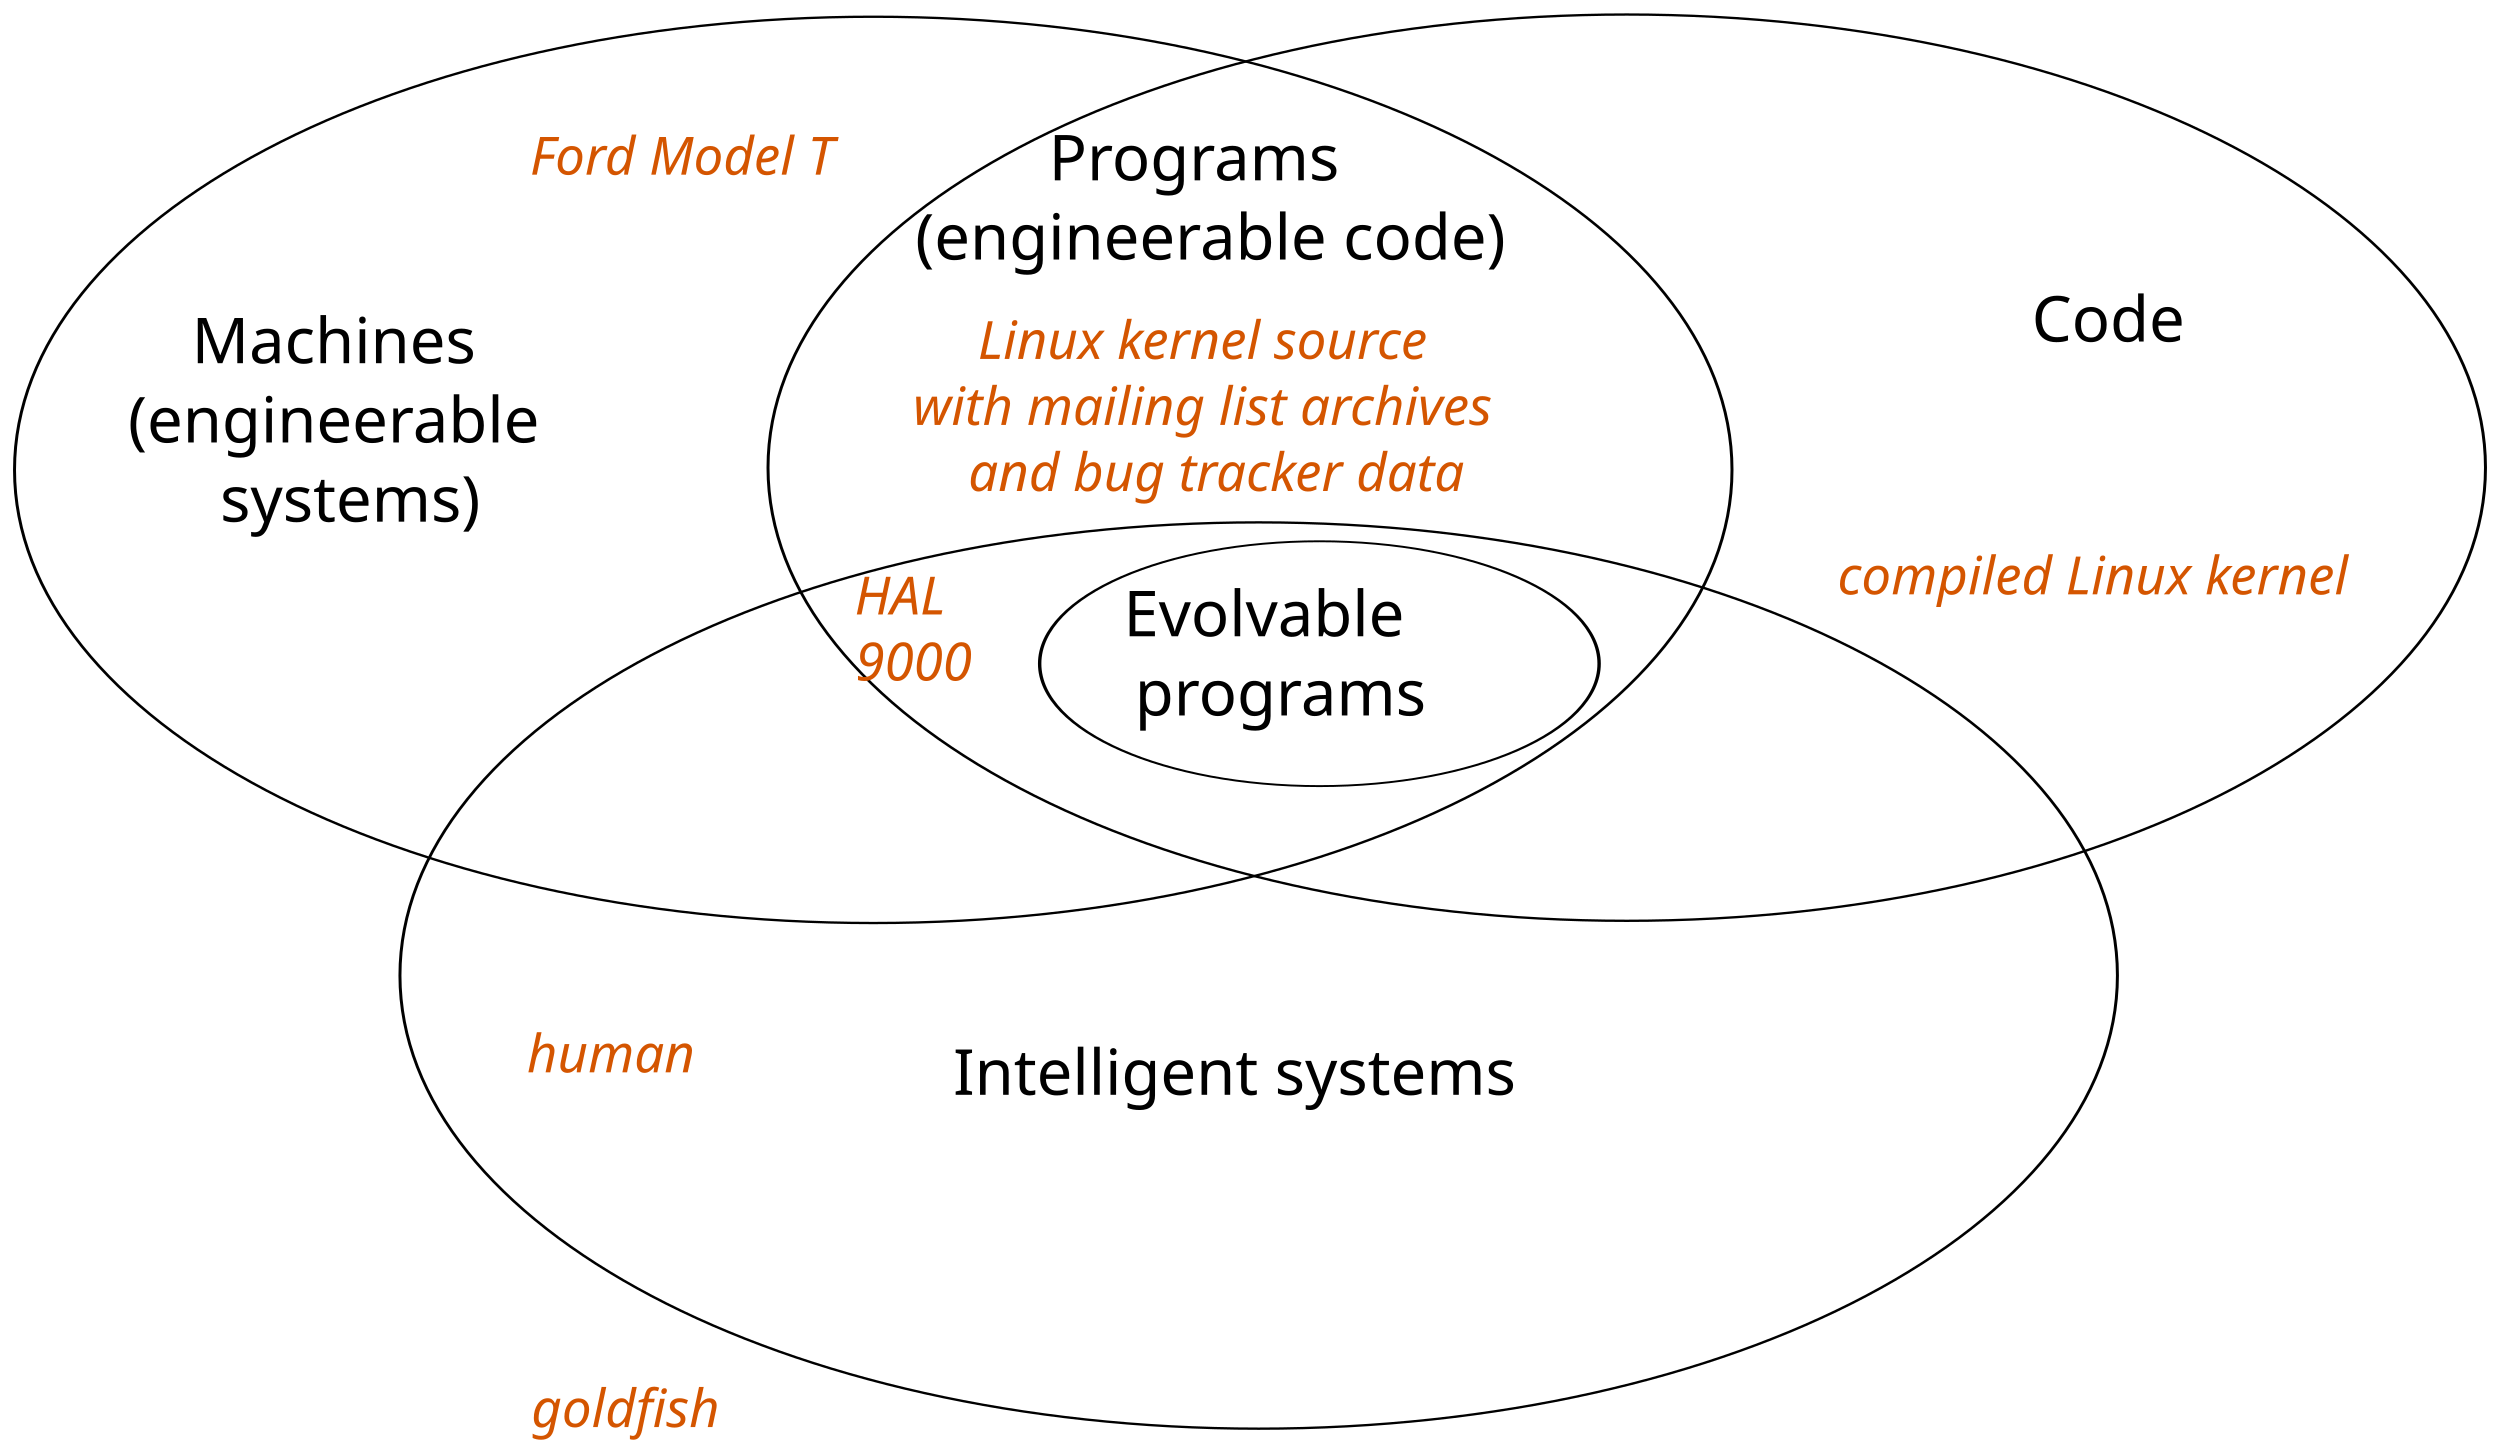
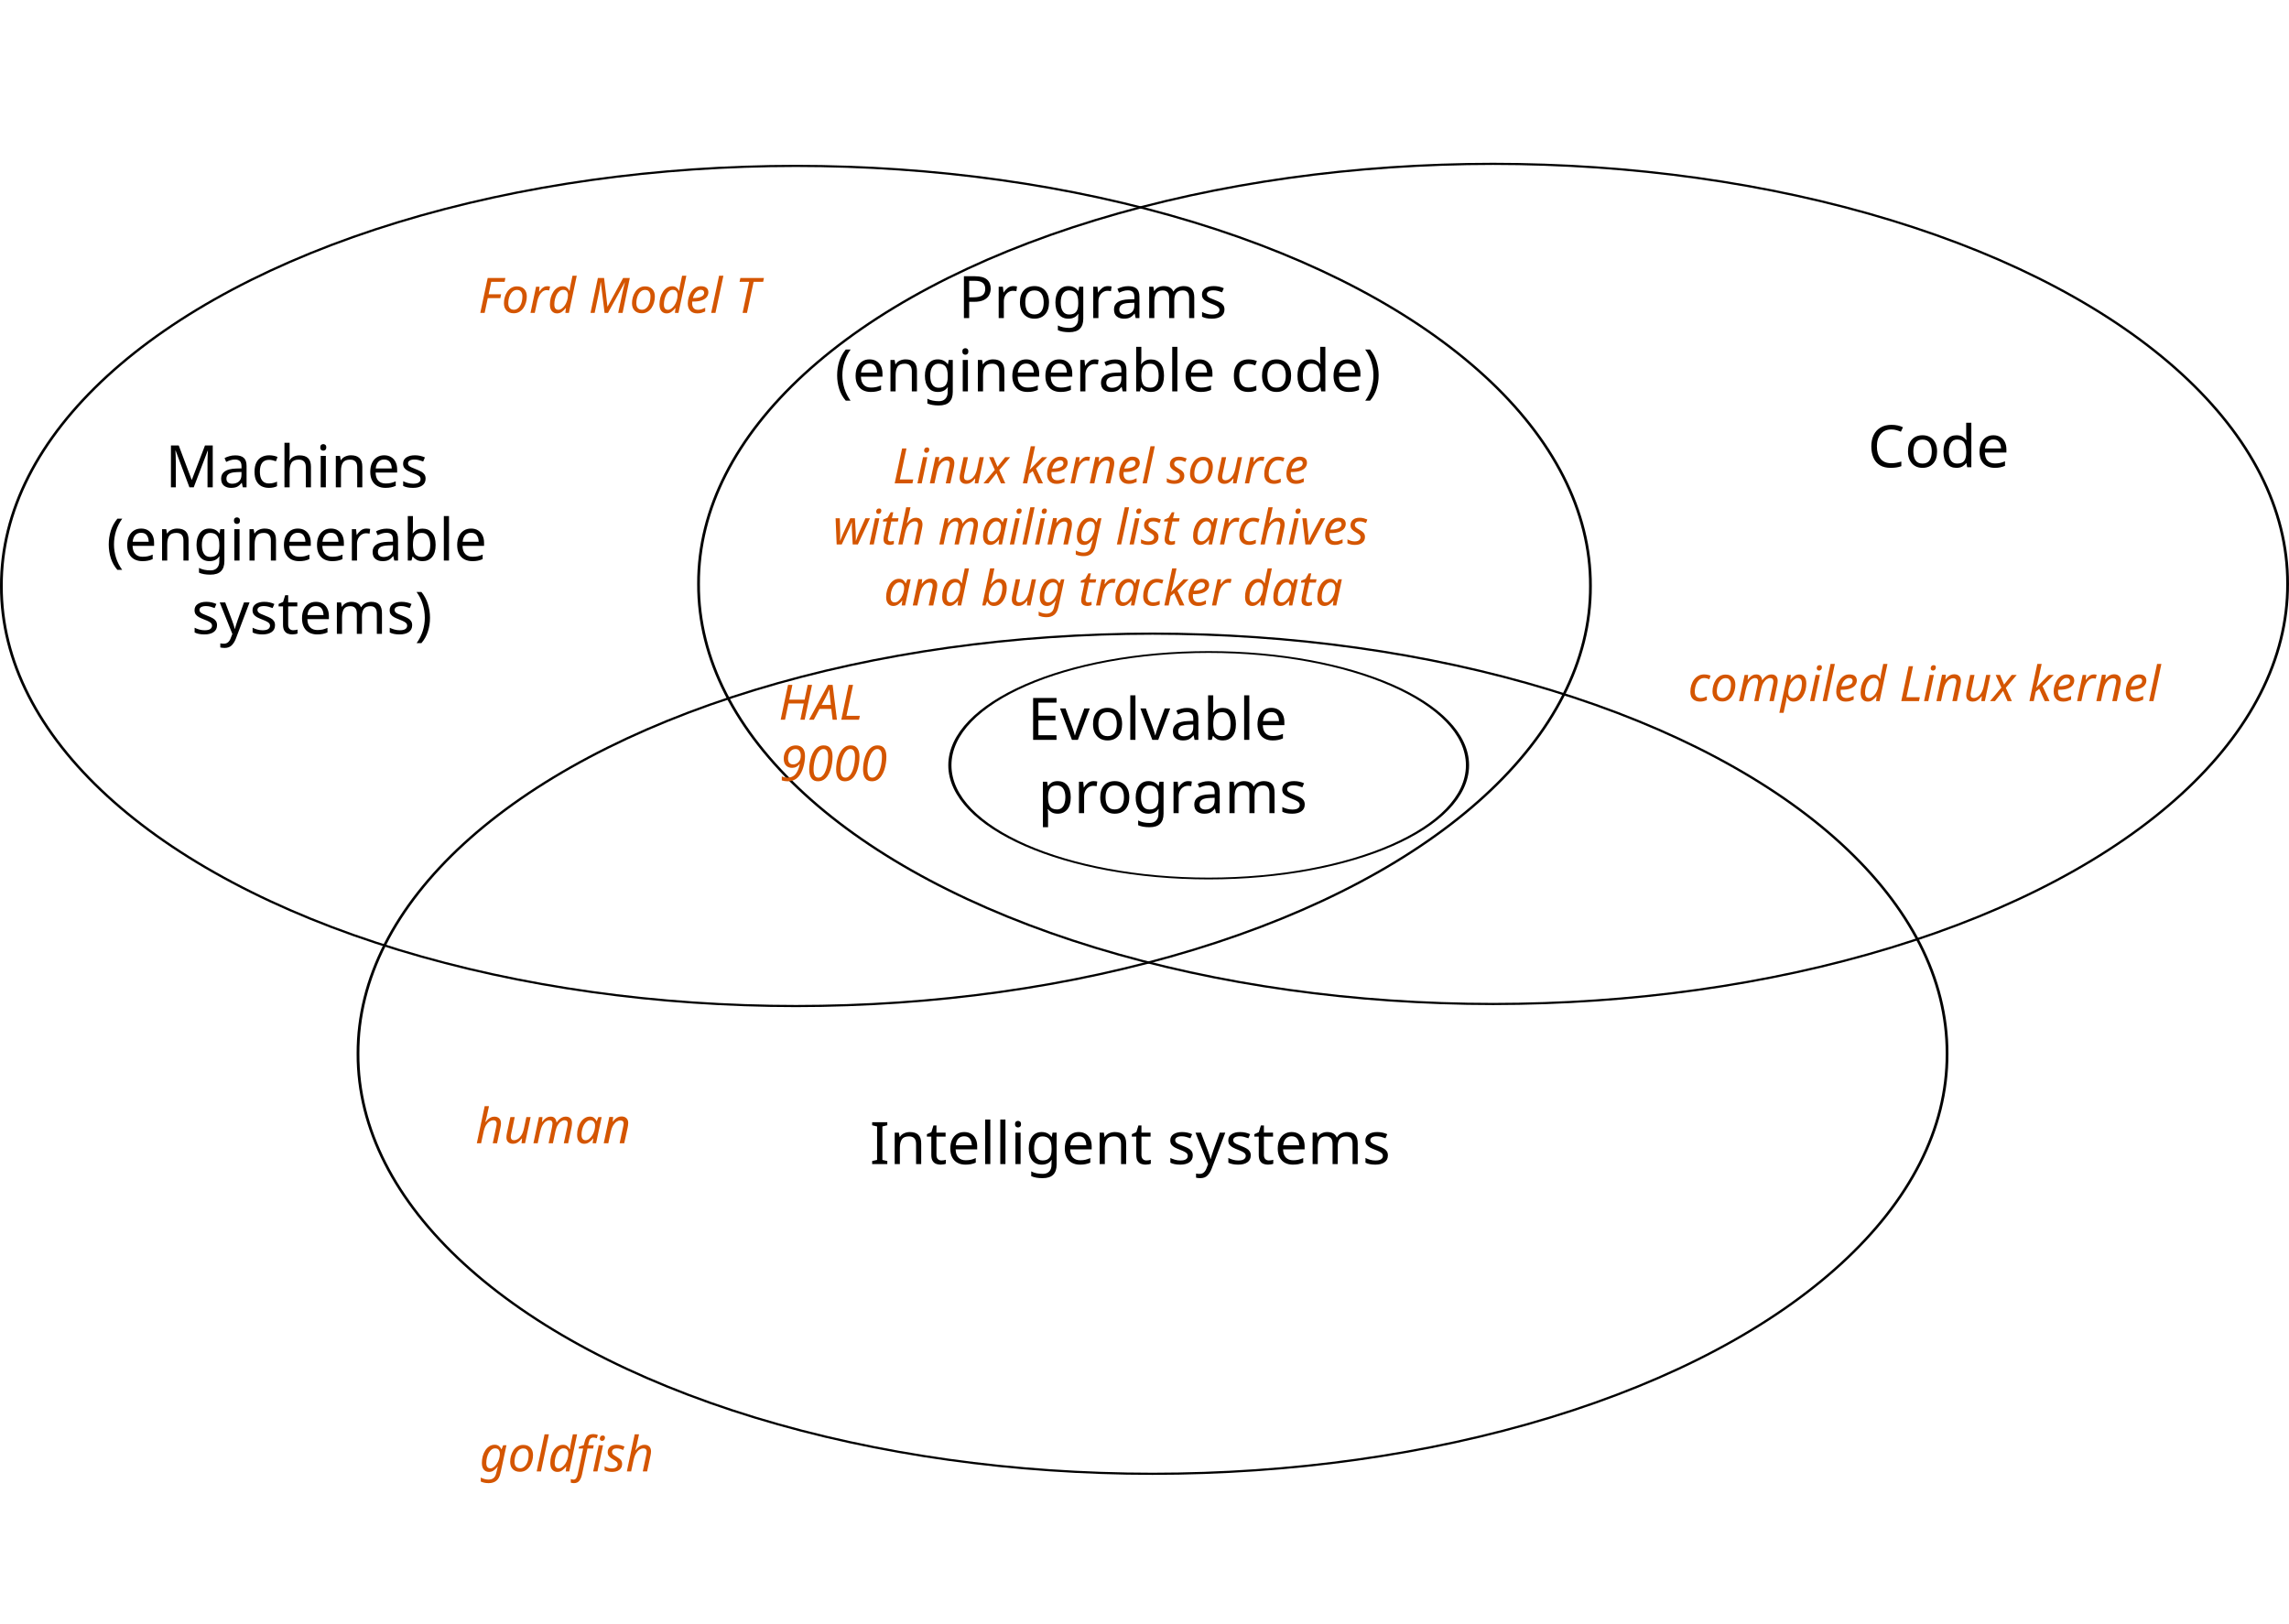
- <svg xmlns="http://www.w3.org/2000/svg" width="946.872" height="549.659" id="svg2" version="1.1">
+ <svg xmlns="http://www.w3.org/2000/svg" width="937.02" height="664.6" id="svg2" version="1.1">
  <defs id="defs4" />
-   <g id="layer1" transform="translate(-47.92857,-349.1666)">
-     <path style="fill:none;stroke:#000000;stroke-width:0.787;stroke-linecap:butt;stroke-linejoin:miter;stroke-miterlimit:4;stroke-opacity:1;stroke-dasharray:none" id="path2985" d="m 544.286,254.094 c 0,84.421 -101.376,152.857 -226.429,152.857 -125.053,0 -226.429,-68.436 -226.429,-152.857 0,-84.421 101.376,-152.857 226.429,-152.857 125.053,0 226.429,68.436 226.429,152.857 z" transform="matrix(1.436413,0,0,1.12281,-77.90064,241.8348)" />
-     <path style="fill:none;stroke:#000000;stroke-width:1;stroke-miterlimit:4;stroke-opacity:1;stroke-dasharray:none" id="path3763" d="m 643.467,313.769 c 0,35.147 -36.633,63.64 -81.822,63.64 -45.189,0 -81.822,-28.492 -81.822,-63.64 0,-35.147 36.633,-63.64 81.822,-63.64 45.189,0 81.822,28.492 81.822,63.64 z" transform="matrix(1.294826,0,0,0.7285716,-179.5876,371.9355)" />
-     <path style="fill:none;stroke:#000000;stroke-width:0.787;stroke-linecap:butt;stroke-linejoin:miter;stroke-miterlimit:4;stroke-opacity:1;stroke-dasharray:none" id="path2985-0" d="m 544.286,254.094 c 0,84.421 -101.376,152.857 -226.429,152.857 -125.053,0 -226.429,-68.436 -226.429,-152.857 0,-84.421 101.376,-152.857 226.429,-152.857 125.053,0 226.429,68.436 226.429,152.857 z" transform="matrix(1.436413,0,0,1.12281,207.4818,240.9963)" />
-     <path style="fill:none;stroke:#000000;stroke-width:0.787;stroke-linecap:butt;stroke-linejoin:miter;stroke-miterlimit:4;stroke-opacity:1;stroke-dasharray:none" id="path2985-0-5" d="m 544.286,254.094 c 0,84.421 -101.376,152.857 -226.429,152.857 -125.053,0 -226.429,-68.436 -226.429,-152.857 0,-84.421 101.376,-152.857 226.429,-152.857 125.053,0 226.429,68.436 226.429,152.857 z" transform="matrix(1.436413,0,0,1.12281,68.08077,433.3466)" />
-     <text xml:space="preserve" style="font-size:24px;font-style:normal;font-weight:normal;text-align:center;line-height:125%;letter-spacing:0px;word-spacing:0px;text-anchor:middle;fill:#000000;fill-opacity:1;stroke:none;font-family:Sans" x="196.168" y="486.738" id="text3801">
-       <tspan id="tspan3803" x="196.168" y="486.738">Machines</tspan>
-       <tspan x="196.168" y="516.738" id="tspan3854">(engineerable</tspan>
-       <tspan x="196.168" y="546.738" id="tspan3856">systems)</tspan>
+   <g id="layer1" transform="translate(-52.85785,-201.2218)">
+     <path style="fill:none;stroke:#000000;stroke-width:0.787;stroke-linecap:butt;stroke-linejoin:miter;stroke-miterlimit:4;stroke-opacity:1;stroke-dasharray:none" id="path2985" d="m 544.286,254.094 a 226.429,152.857 0 1 1 -452.857,0 226.429,152.857 0 1 1 452.857,0 z" transform="matrix(1.436413,0,0,1.12281,-77.90064,155.8348)" />
+     <path style="fill:none;stroke:#000000;stroke-width:1;stroke-miterlimit:4;stroke-opacity:1;stroke-dasharray:none" id="path3763" d="m 643.467,313.769 a 81.822,63.64 0 1 1 -163.645,0 81.822,63.64 0 1 1 163.645,0 z" transform="matrix(1.294826,0,0,0.7285716,-179.5876,285.9355)" />
+     <path style="fill:none;stroke:#000000;stroke-width:0.787;stroke-linecap:butt;stroke-linejoin:miter;stroke-miterlimit:4;stroke-opacity:1;stroke-dasharray:none" id="path2985-0" d="m 544.286,254.094 a 226.429,152.857 0 1 1 -452.857,0 226.429,152.857 0 1 1 452.857,0 z" transform="matrix(1.436413,0,0,1.12281,207.4818,154.9963)" />
+     <path style="fill:none;stroke:#000000;stroke-width:0.787;stroke-linecap:butt;stroke-linejoin:miter;stroke-miterlimit:4;stroke-opacity:1;stroke-dasharray:none" id="path2985-0-5" d="m 544.286,254.094 a 226.429,152.857 0 1 1 -452.857,0 226.429,152.857 0 1 1 452.857,0 z" transform="matrix(1.436413,0,0,1.12281,68.08077,347.3466)" />
+     <text xml:space="preserve" style="font-size:24px;font-style:normal;font-weight:normal;text-align:center;line-height:125%;letter-spacing:0px;word-spacing:0px;text-anchor:middle;fill:#000000;fill-opacity:1;stroke:none;font-family:Sans" x="196.168" y="400.738" id="text3801">
+       <tspan id="tspan3803" x="196.168" y="400.738">Machines</tspan>
+       <tspan x="196.168" y="430.738" id="tspan3854">(engineerable</tspan>
+       <tspan x="196.168" y="460.738" id="tspan3856">systems)</tspan>
    </text>
-     <text xml:space="preserve" style="font-size:24px;font-style:normal;font-weight:normal;text-align:center;line-height:125%;letter-spacing:0px;word-spacing:0px;text-anchor:middle;fill:#000000;fill-opacity:1;stroke:none;font-family:Sans" x="521.985" y="417.464" id="text3826">
-       <tspan x="521.985" y="417.464" id="tspan3848">Programs</tspan>
-       <tspan x="521.985" y="447.464" id="tspan3852">(engineerable code)</tspan>
+     <text xml:space="preserve" style="font-size:24px;font-style:normal;font-weight:normal;text-align:center;line-height:125%;letter-spacing:0px;word-spacing:0px;text-anchor:middle;fill:#000000;fill-opacity:1;stroke:none;font-family:Sans" x="521.985" y="331.464" id="text3826">
+       <tspan x="521.985" y="331.464" id="tspan3848">Programs</tspan>
+       <tspan x="521.985" y="361.464" id="tspan3852">(engineerable code)</tspan>
    </text>
-     <text xml:space="preserve" style="font-size:24px;font-style:normal;font-weight:normal;line-height:125%;letter-spacing:0px;word-spacing:0px;fill:#000000;fill-opacity:1;stroke:none;font-family:Sans" x="817.432" y="478.535" id="text3830">
-       <tspan id="tspan3832" x="817.432" y="478.535">Code</tspan>
+     <text xml:space="preserve" style="font-size:24px;font-style:normal;font-weight:normal;line-height:125%;letter-spacing:0px;word-spacing:0px;fill:#000000;fill-opacity:1;stroke:none;font-family:Sans" x="817.432" y="392.535" id="text3830">
+       <tspan id="tspan3832" x="817.432" y="392.535">Code</tspan>
    </text>
-     <text xml:space="preserve" style="font-size:24px;font-style:normal;font-weight:normal;line-height:125%;letter-spacing:0px;word-spacing:0px;fill:#000000;fill-opacity:1;stroke:none;font-family:Sans" x="408.929" y="763.824" id="text3834">
-       <tspan id="tspan3836" x="408.929" y="763.824">Intelligent systems</tspan>
+     <text xml:space="preserve" style="font-size:24px;font-style:normal;font-weight:normal;line-height:125%;letter-spacing:0px;word-spacing:0px;fill:#000000;fill-opacity:1;stroke:none;font-family:Sans" x="408.929" y="677.824" id="text3834">
+       <tspan id="tspan3836" x="408.929" y="677.824">Intelligent systems</tspan>
    </text>
-     <text xml:space="preserve" style="font-size:24px;font-style:normal;font-weight:normal;text-align:center;line-height:125%;letter-spacing:0px;word-spacing:0px;text-anchor:middle;fill:#000000;fill-opacity:1;stroke:none;font-family:Sans" x="548.486" y="590.139" id="text3838">
-       <tspan x="548.486" y="590.139" id="tspan3842">Evolvable</tspan>
-       <tspan x="548.486" y="620.139" id="tspan3846">programs</tspan>
+     <text xml:space="preserve" style="font-size:24px;font-style:normal;font-weight:normal;text-align:center;line-height:125%;letter-spacing:0px;word-spacing:0px;text-anchor:middle;fill:#000000;fill-opacity:1;stroke:none;font-family:Sans" x="548.486" y="504.139" id="text3838">
+       <tspan x="548.486" y="504.139" id="tspan3842">Evolvable</tspan>
+       <tspan x="548.486" y="534.139" id="tspan3846">programs</tspan>
    </text>
-     <text xml:space="preserve" style="font-size:20px;font-style:italic;font-variant:normal;font-weight:normal;font-stretch:normal;text-align:start;line-height:125%;letter-spacing:0px;word-spacing:0px;writing-mode:lr-tb;text-anchor:start;fill:#d45500;fill-opacity:1;stroke:none;font-family:Sans;-inkscape-font-specification:Sans Italic" x="247.487" y="755.316" id="text3877">
-       <tspan id="tspan3879" x="247.487" y="755.316">human</tspan>
+     <text xml:space="preserve" style="font-size:20px;font-style:italic;font-variant:normal;font-weight:normal;font-stretch:normal;text-align:start;line-height:125%;letter-spacing:0px;word-spacing:0px;writing-mode:lr-tb;text-anchor:start;fill:#d45500;fill-opacity:1;stroke:none;font-family:Sans;-inkscape-font-specification:Sans Italic" x="247.487" y="669.316" id="text3877">
+       <tspan id="tspan3879" x="247.487" y="669.316">human</tspan>
    </text>
-     <text xml:space="preserve" style="font-size:20px;font-style:italic;font-variant:normal;font-weight:normal;font-stretch:normal;text-align:start;line-height:125%;letter-spacing:0px;word-spacing:0px;writing-mode:lr-tb;text-anchor:start;fill:#d45500;fill-opacity:1;stroke:none;font-family:Sans;-inkscape-font-specification:Sans Italic" x="249.166" y="889.666" id="text3877-4">
-       <tspan id="tspan3879-7" x="249.166" y="889.666">goldfish</tspan>
+     <text xml:space="preserve" style="font-size:20px;font-style:italic;font-variant:normal;font-weight:normal;font-stretch:normal;text-align:start;line-height:125%;letter-spacing:0px;word-spacing:0px;writing-mode:lr-tb;text-anchor:start;fill:#d45500;fill-opacity:1;stroke:none;font-family:Sans;-inkscape-font-specification:Sans Italic" x="249.166" y="803.666" id="text3877-4">
+       <tspan id="tspan3879-7" x="249.166" y="803.666">goldfish</tspan>
    </text>
    <text xml:space="preserve" style="font-size:20px;font-style:normal;font-weight:normal;line-height:125%;letter-spacing:0px;word-spacing:0px;fill:#000000;fill-opacity:1;stroke:none;font-family:Sans" x="248.498" y="331.952" id="text3902" transform="translate(0,308.2677)">
      <tspan id="tspan3904" x="248.498" y="331.952" />
    </text>
-     <text xml:space="preserve" style="font-size:20px;font-style:italic;font-variant:normal;font-weight:normal;font-stretch:normal;text-align:center;line-height:125%;letter-spacing:0px;word-spacing:0px;writing-mode:lr-tb;text-anchor:middle;fill:#d45500;fill-opacity:1;stroke:none;font-family:Sans;-inkscape-font-specification:Sans Italic" x="406.996" y="581.899" id="text3877-3">
-       <tspan id="tspan3879-78" x="406.996" y="581.899">HAL</tspan>
-       <tspan x="406.996" y="606.899" id="tspan4005">9000</tspan>
+     <text xml:space="preserve" style="font-size:20px;font-style:italic;font-variant:normal;font-weight:normal;font-stretch:normal;text-align:center;line-height:125%;letter-spacing:0px;word-spacing:0px;writing-mode:lr-tb;text-anchor:middle;fill:#d45500;fill-opacity:1;stroke:none;font-family:Sans;-inkscape-font-specification:Sans Italic" x="406.996" y="495.899" id="text3877-3">
+       <tspan id="tspan3879-78" x="406.996" y="495.899">HAL</tspan>
+       <tspan x="406.996" y="520.899" id="tspan4005">9000</tspan>
    </text>
-     <text xml:space="preserve" style="font-size:20px;font-style:italic;font-variant:normal;font-weight:normal;font-stretch:normal;text-align:start;line-height:125%;letter-spacing:0px;word-spacing:0px;writing-mode:lr-tb;text-anchor:start;fill:#d45500;fill-opacity:1;stroke:none;font-family:Sans;-inkscape-font-specification:Sans Italic" x="248.655" y="415.328" id="text3877-3-9">
-       <tspan id="tspan3879-78-8" x="248.655" y="415.328">Ford Model T</tspan>
+     <text xml:space="preserve" style="font-size:20px;font-style:italic;font-variant:normal;font-weight:normal;font-stretch:normal;text-align:start;line-height:125%;letter-spacing:0px;word-spacing:0px;writing-mode:lr-tb;text-anchor:start;fill:#d45500;fill-opacity:1;stroke:none;font-family:Sans;-inkscape-font-specification:Sans Italic" x="248.655" y="329.328" id="text3877-3-9">
+       <tspan id="tspan3879-78-8" x="248.655" y="329.328">Ford Model T</tspan>
    </text>
-     <text xml:space="preserve" style="font-size:20px;font-style:italic;font-variant:normal;font-weight:normal;font-stretch:normal;text-align:center;line-height:125%;letter-spacing:0px;word-spacing:0px;writing-mode:lr-tb;text-anchor:middle;fill:#d45500;fill-opacity:1;stroke:none;font-family:Sans;-inkscape-font-specification:Sans Italic" x="521.586" y="485.123" id="text3877-3-9-0">
-       <tspan id="tspan3879-78-8-9" x="521.586" y="485.123">Linux kernel source</tspan>
-       <tspan x="521.586" y="510.123" id="tspan3969">with mailing list archives</tspan>
-       <tspan x="521.586" y="535.123" id="tspan3971">and bug tracker data</tspan>
+     <text xml:space="preserve" style="font-size:20px;font-style:italic;font-variant:normal;font-weight:normal;font-stretch:normal;text-align:center;line-height:125%;letter-spacing:0px;word-spacing:0px;writing-mode:lr-tb;text-anchor:middle;fill:#d45500;fill-opacity:1;stroke:none;font-family:Sans;-inkscape-font-specification:Sans Italic" x="521.586" y="399.123" id="text3877-3-9-0">
+       <tspan id="tspan3879-78-8-9" x="521.586" y="399.123">Linux kernel source</tspan>
+       <tspan x="521.586" y="424.123" id="tspan3969">with mailing list archives</tspan>
+       <tspan x="521.586" y="449.123" id="tspan3971">and bug tracker data</tspan>
    </text>
-     <text xml:space="preserve" style="font-size:20px;font-style:italic;font-variant:normal;font-weight:normal;font-stretch:normal;text-align:start;line-height:125%;letter-spacing:0px;word-spacing:0px;writing-mode:lr-tb;text-anchor:start;fill:#d45500;fill-opacity:1;stroke:none;font-family:Sans;-inkscape-font-specification:Sans Italic" x="743.866" y="574.271" id="text3877-3-9-0-4">
-       <tspan x="743.866" y="574.271" id="tspan3971-8">compiled Linux kernel</tspan>
+     <text xml:space="preserve" style="font-size:20px;font-style:italic;font-variant:normal;font-weight:normal;font-stretch:normal;text-align:start;line-height:125%;letter-spacing:0px;word-spacing:0px;writing-mode:lr-tb;text-anchor:start;fill:#d45500;fill-opacity:1;stroke:none;font-family:Sans;-inkscape-font-specification:Sans Italic" x="743.866" y="488.271" id="text3877-3-9-0-4">
+       <tspan x="743.866" y="488.271" id="tspan3971-8">compiled Linux kernel</tspan>
    </text>
  </g>
</svg>
